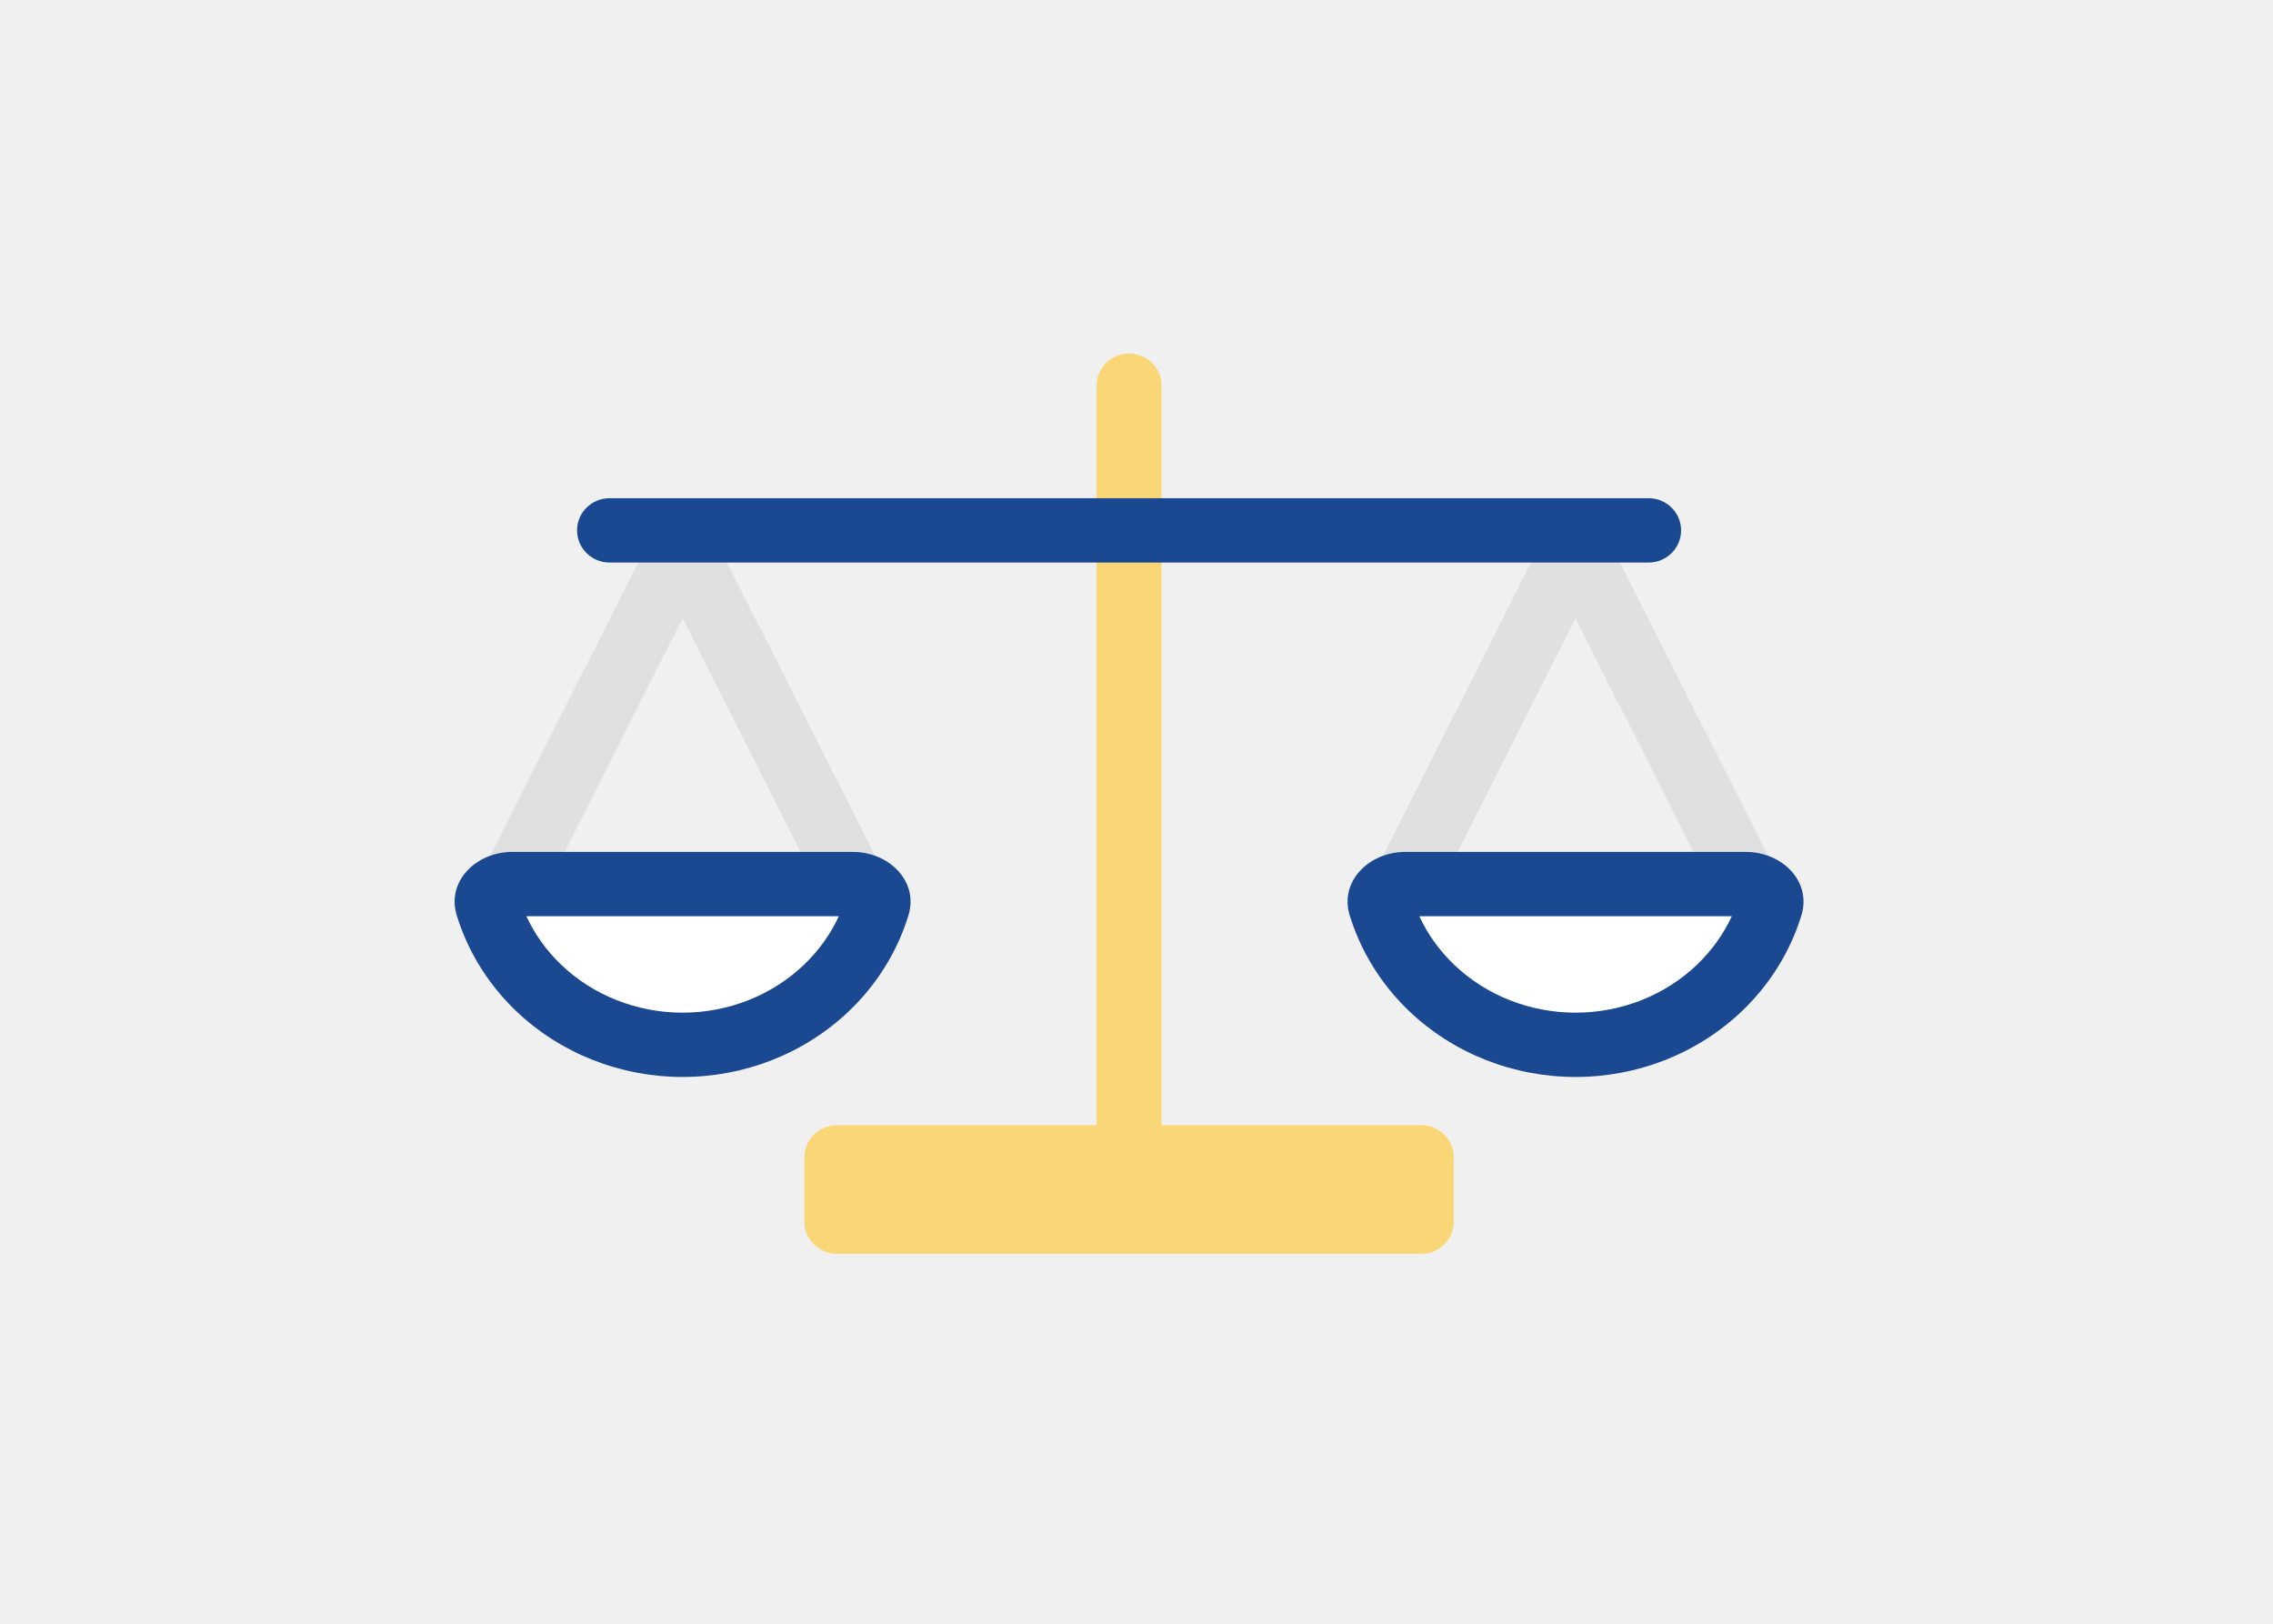
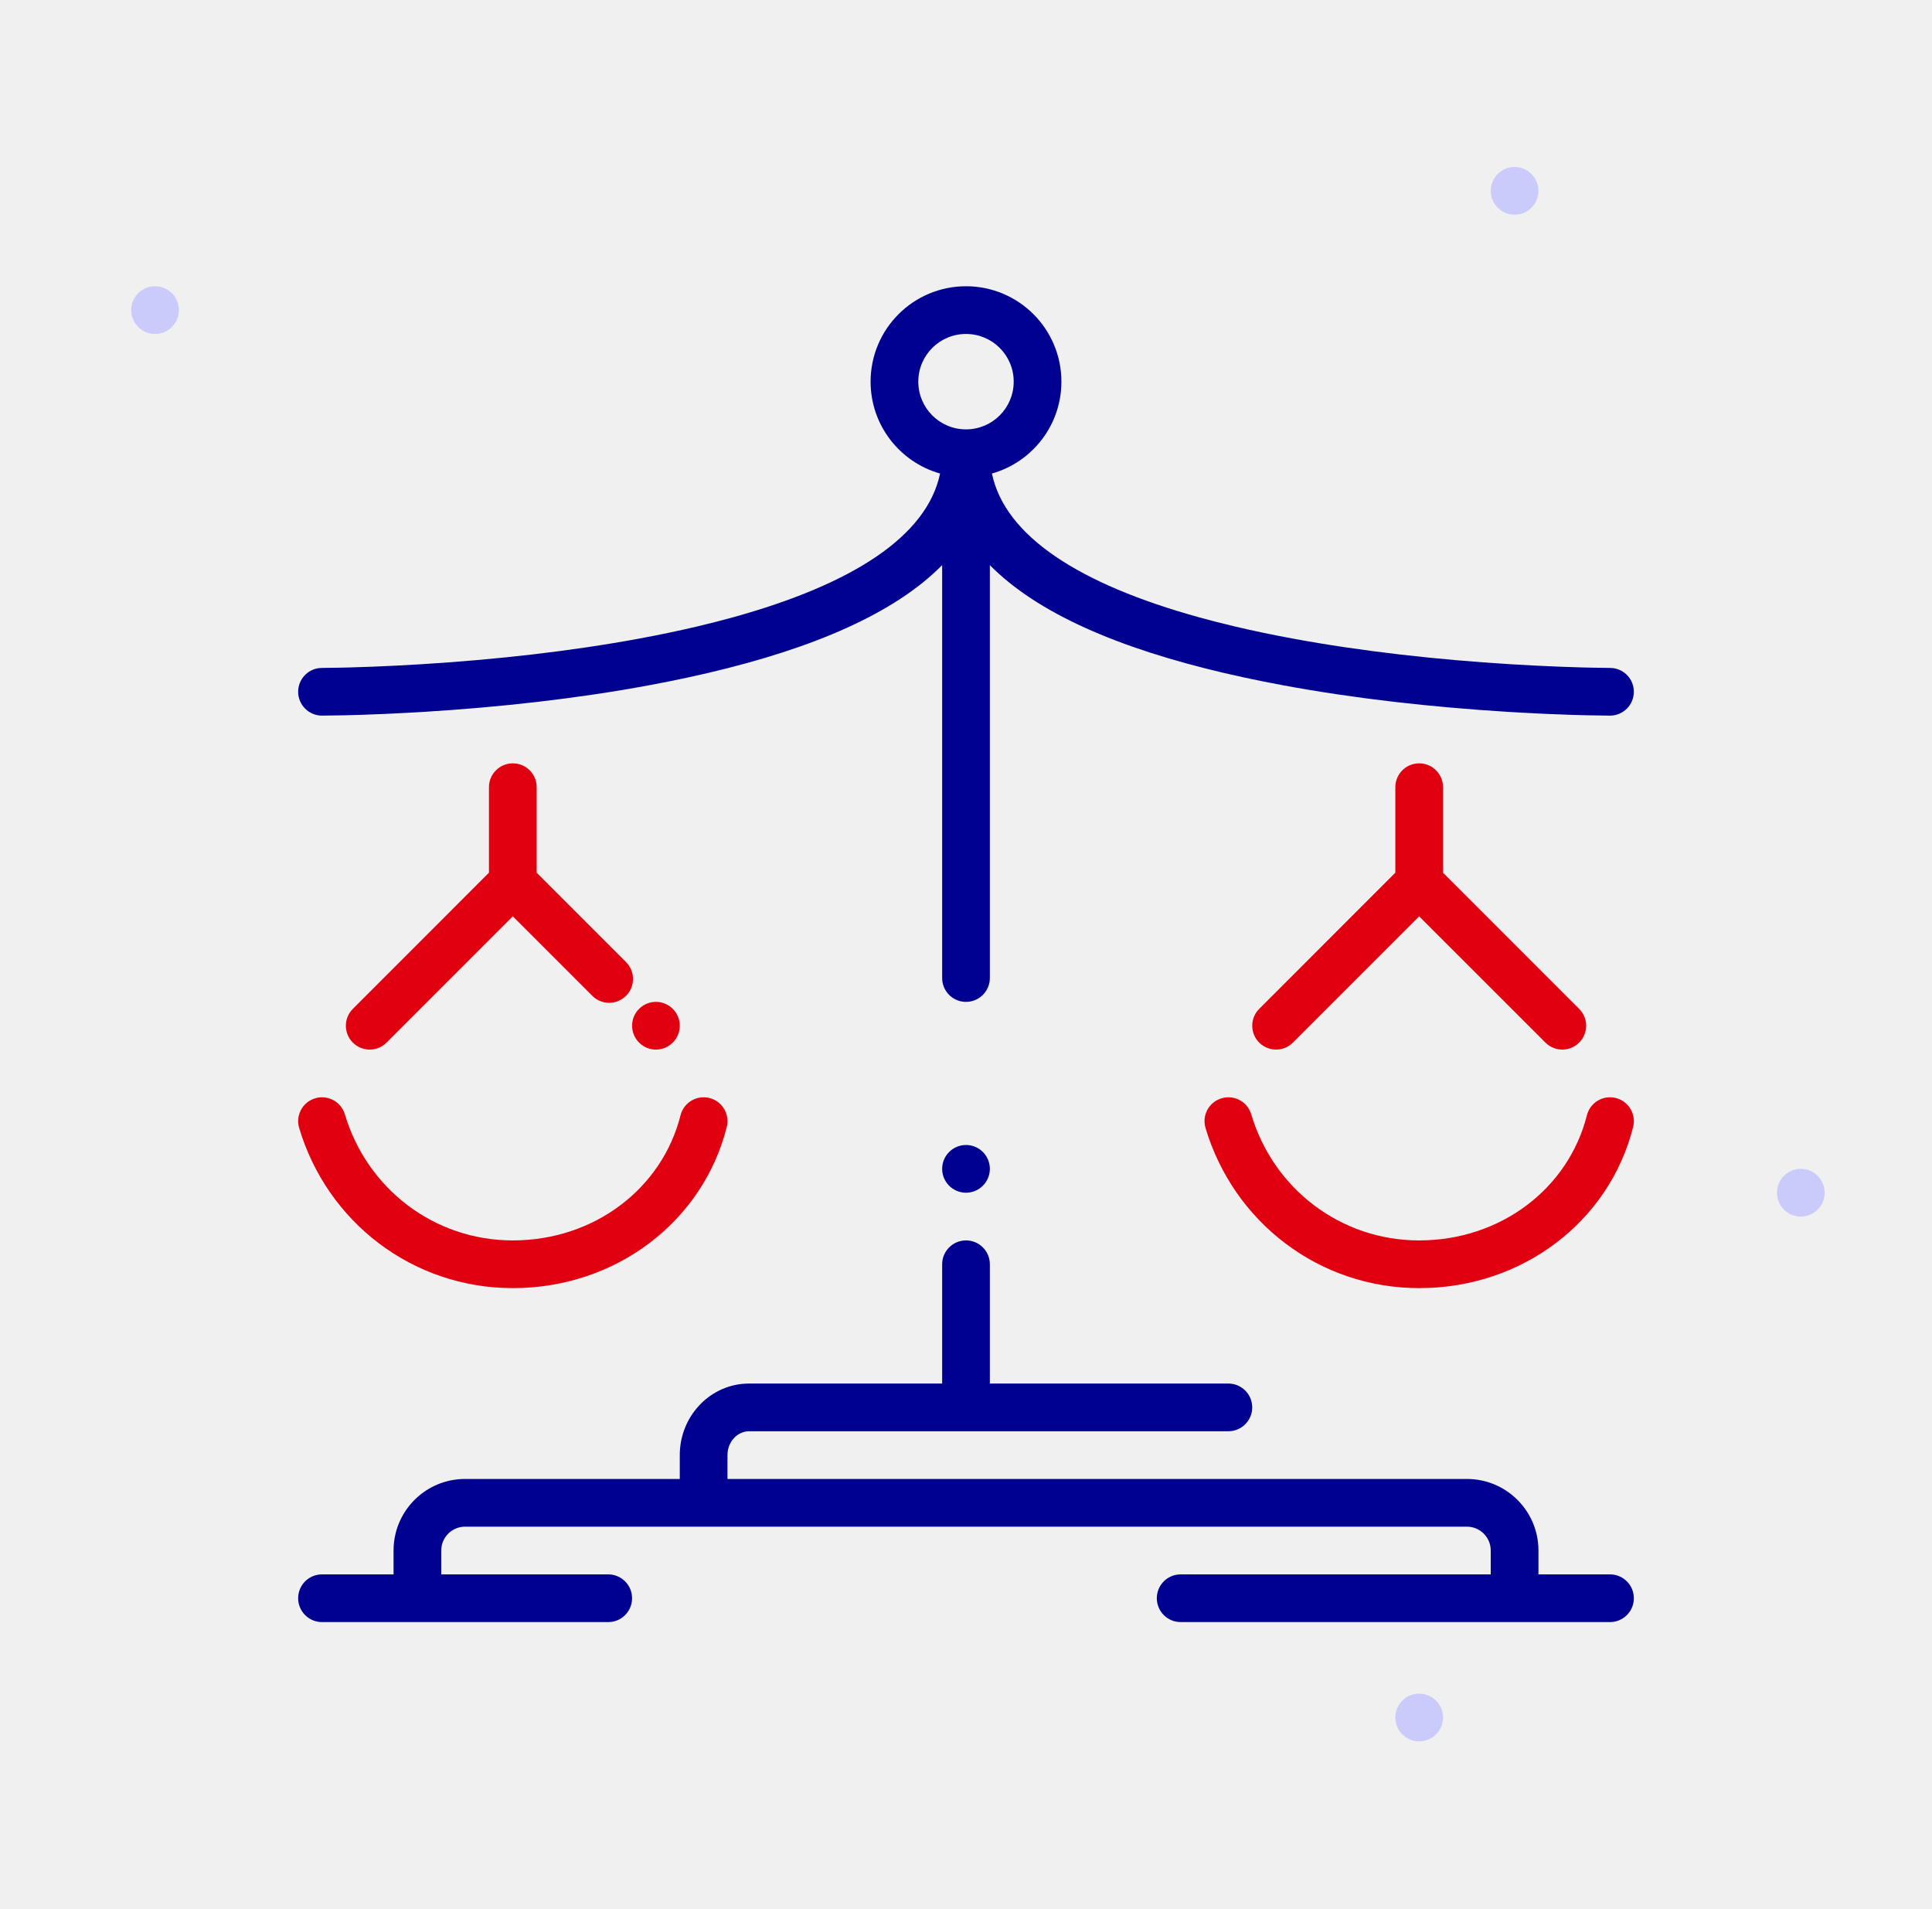
- <svg xmlns="http://www.w3.org/2000/svg" width="140" height="100" viewBox="0 0 140 100" fill="none">
-   <path fill-rule="evenodd" clip-rule="evenodd" d="M43.437 30.892C44.425 31.381 44.825 32.571 44.331 33.549L33.331 55.331C32.838 56.309 31.636 56.706 30.648 56.217C29.66 55.727 29.26 54.538 29.754 53.56L40.754 31.778C41.248 30.799 42.449 30.403 43.437 30.892Z" fill="#E0E0E0" />
-   <path fill-rule="evenodd" clip-rule="evenodd" d="M40.648 30.892C39.66 31.381 39.26 32.571 39.754 33.549L50.754 55.331C51.248 56.309 52.449 56.706 53.437 56.217C54.425 55.727 54.825 54.538 54.331 53.56L43.331 31.778C42.837 30.799 41.636 30.403 40.648 30.892Z" fill="#E0E0E0" />
-   <path d="M52.543 52.465C54.752 52.465 56.598 54.276 55.956 56.368C55.81 56.843 55.638 57.311 55.439 57.77C54.71 59.452 53.642 60.98 52.296 62.267C50.949 63.554 49.351 64.575 47.592 65.272C45.832 65.968 43.947 66.327 42.043 66.327C40.139 66.327 38.253 65.968 36.494 65.272C34.734 64.575 33.136 63.554 31.79 62.267C30.443 60.98 29.375 59.452 28.646 57.77C28.448 57.311 28.275 56.843 28.129 56.368C27.487 54.276 29.334 52.465 31.543 52.465L52.543 52.465Z" fill="white" />
-   <path fill-rule="evenodd" clip-rule="evenodd" d="M51.666 56.426L32.42 56.426C32.932 57.533 33.658 58.548 34.568 59.418C35.537 60.344 36.695 61.086 37.979 61.594C39.264 62.103 40.645 62.366 42.043 62.366C43.441 62.366 44.822 62.103 46.106 61.594C47.39 61.086 48.548 60.344 49.517 59.418C50.427 58.548 51.153 57.533 51.666 56.426ZM31.543 56.426H31.545C31.535 56.428 31.534 56.426 31.543 56.426ZM52.541 56.426H52.543C52.552 56.426 52.55 56.428 52.541 56.426ZM55.956 56.368C56.598 54.276 54.752 52.465 52.543 52.465H31.543C29.334 52.465 27.487 54.276 28.129 56.368C28.275 56.843 28.448 57.311 28.646 57.77C29.375 59.452 30.443 60.98 31.79 62.267C33.136 63.554 34.734 64.575 36.494 65.272C38.253 65.968 40.139 66.327 42.043 66.327C43.947 66.327 45.832 65.968 47.592 65.272C49.351 64.575 50.949 63.554 52.296 62.267C53.642 60.98 54.71 59.452 55.439 57.77C55.638 57.311 55.81 56.843 55.956 56.368Z" fill="#1B4991" />
-   <path fill-rule="evenodd" clip-rule="evenodd" d="M98.437 30.892C99.425 31.381 99.826 32.571 99.332 33.549L88.332 55.331C87.838 56.309 86.636 56.706 85.648 56.217C84.66 55.727 84.26 54.538 84.754 53.56L95.754 31.778C96.248 30.799 97.449 30.403 98.437 30.892Z" fill="#E0E0E0" />
-   <path fill-rule="evenodd" clip-rule="evenodd" d="M95.648 30.892C94.66 31.381 94.26 32.571 94.754 33.549L105.754 55.331C106.248 56.309 107.449 56.706 108.437 56.217C109.425 55.727 109.825 54.538 109.332 53.56L98.332 31.778C97.838 30.799 96.636 30.403 95.648 30.892Z" fill="#E0E0E0" />
-   <path d="M107.543 52.465C109.752 52.465 111.598 54.276 110.956 56.368C110.81 56.843 110.638 57.311 110.439 57.77C109.71 59.452 108.642 60.98 107.296 62.267C105.949 63.554 104.351 64.575 102.592 65.272C100.832 65.968 98.947 66.327 97.043 66.327C95.138 66.327 93.253 65.968 91.494 65.272C89.734 64.575 88.136 63.554 86.79 62.267C85.443 60.98 84.375 59.452 83.646 57.77C83.448 57.311 83.275 56.843 83.129 56.368C82.487 54.276 84.334 52.465 86.543 52.465L107.543 52.465Z" fill="white" />
-   <path fill-rule="evenodd" clip-rule="evenodd" d="M106.666 56.426L87.42 56.426C87.932 57.533 88.659 58.548 89.568 59.418C90.537 60.344 91.695 61.086 92.979 61.594C94.263 62.103 95.645 62.366 97.043 62.366C98.441 62.366 99.822 62.103 101.106 61.594C102.39 61.086 103.548 60.344 104.517 59.418C105.427 58.548 106.153 57.533 106.666 56.426ZM86.543 56.426H86.545C86.535 56.428 86.534 56.426 86.543 56.426ZM107.541 56.426H107.543C107.552 56.426 107.551 56.428 107.541 56.426ZM110.956 56.368C111.598 54.276 109.752 52.465 107.543 52.465H86.543C84.334 52.465 82.487 54.276 83.129 56.368C83.275 56.843 83.448 57.311 83.646 57.77C84.375 59.452 85.443 60.98 86.79 62.267C88.136 63.554 89.734 64.575 91.494 65.272C93.253 65.968 95.138 66.327 97.043 66.327C98.947 66.327 100.832 65.968 102.592 65.272C104.351 64.575 105.949 63.554 107.296 62.267C108.642 60.98 109.71 59.452 110.439 57.77C110.638 57.311 110.81 56.843 110.956 56.368Z" fill="#1B4991" />
-   <path fill-rule="evenodd" clip-rule="evenodd" d="M69.543 21.772C70.647 21.772 71.543 22.659 71.543 23.752V70.287C71.543 71.381 70.647 72.267 69.543 72.267C68.438 72.267 67.543 71.381 67.543 70.287V23.752C67.543 22.659 68.438 21.772 69.543 21.772Z" fill="#FAD776" />
-   <path fill-rule="evenodd" clip-rule="evenodd" d="M35.543 32.663C35.543 31.57 36.438 30.683 37.543 30.683L101.543 30.683C102.647 30.683 103.543 31.57 103.543 32.663C103.543 33.757 102.647 34.644 101.543 34.644L37.543 34.644C36.438 34.644 35.543 33.757 35.543 32.663Z" fill="#1B4991" />
-   <path d="M49.543 71.277C49.543 70.183 50.438 69.297 51.543 69.297H87.543C88.647 69.297 89.543 70.183 89.543 71.277V75.237C89.543 76.331 88.647 77.218 87.543 77.218H51.543C50.438 77.218 49.543 76.331 49.543 75.237V71.277Z" fill="#FAD776" />
+ <svg xmlns="http://www.w3.org/2000/svg" width="81" height="80" viewBox="0 0 81 80" fill="none">
+   <path fill-rule="evenodd" clip-rule="evenodd" d="M6.5 14C5.949 14 5.5 13.551 5.5 13C5.5 12.449 5.949 12 6.5 12C7.051 12 7.5 12.449 7.5 13C7.5 13.551 7.051 14 6.5 14Z" fill="#CACAFB" />
+   <path fill-rule="evenodd" clip-rule="evenodd" d="M59.5 73C58.949 73 58.5 72.551 58.5 72C58.5 71.449 58.949 71 59.5 71C60.051 71 60.5 71.449 60.5 72C60.5 72.551 60.051 73 59.5 73Z" fill="#CACAFB" />
+   <path fill-rule="evenodd" clip-rule="evenodd" d="M63.5 9C62.949 9 62.5 8.551 62.5 8C62.5 7.449 62.949 7 63.5 7C64.051 7 64.5 7.449 64.5 8C64.5 8.551 64.051 9 63.5 9Z" fill="#CACAFB" />
+   <path fill-rule="evenodd" clip-rule="evenodd" d="M75.5 51C74.949 51 74.5 50.551 74.5 50C74.5 49.449 74.949 49 75.5 49C76.051 49 76.5 49.449 76.5 50C76.5 50.551 76.051 51 75.5 51Z" fill="#CACAFB" />
+   <path fill-rule="evenodd" clip-rule="evenodd" d="M28.531 46.756C28.666 46.22 29.209 45.895 29.745 46.03C30.28 46.165 30.605 46.709 30.47 47.244C29.47 51.214 25.82 54 21.5 54C17.292 54 13.716 51.227 12.542 47.285C12.384 46.756 12.685 46.199 13.215 46.042C13.744 45.884 14.301 46.185 14.459 46.715C15.384 49.823 18.192 52 21.5 52C24.912 52 27.756 49.829 28.531 46.756ZM66.531 46.756C66.665 46.22 67.209 45.895 67.745 46.03C68.28 46.165 68.605 46.709 68.47 47.244C67.47 51.214 63.821 54 59.5 54C55.292 54 51.716 51.227 50.542 47.285C50.384 46.756 50.685 46.199 51.215 46.042C51.744 45.884 52.301 46.185 52.459 46.715C53.385 49.823 56.192 52 59.5 52C62.912 52 65.756 49.829 66.531 46.756ZM59.5 32C60.013 32 60.436 32.386 60.493 32.883L60.5 33V36.585L66.207 42.293C66.598 42.683 66.598 43.317 66.207 43.707C65.847 44.068 65.28 44.095 64.887 43.79L64.793 43.707L59.5 38.415L54.207 43.707C53.817 44.098 53.184 44.098 52.793 43.707C52.433 43.347 52.405 42.779 52.71 42.387L52.793 42.293L58.5 36.584V33C58.5 32.448 58.948 32 59.5 32ZM21.5 32C22.013 32 22.436 32.386 22.494 32.883L22.5 33V36.585L26.247 40.332C26.637 40.723 26.637 41.356 26.247 41.746C25.886 42.107 25.319 42.135 24.927 41.83L24.832 41.746L21.5 38.414L16.207 43.707C15.817 44.098 15.184 44.098 14.793 43.707C14.433 43.347 14.405 42.779 14.71 42.387L14.793 42.293L20.5 36.584V33C20.5 32.448 20.948 32 21.5 32ZM28.207 42.293C28.598 42.683 28.598 43.317 28.207 43.707C27.817 44.098 27.184 44.098 26.793 43.707C26.403 43.317 26.403 42.683 26.793 42.293C27.184 41.902 27.817 41.902 28.207 42.293Z" fill="#E1000F" />
+   <path fill-rule="evenodd" clip-rule="evenodd" d="M40.5 12C38.291 12 36.5 13.791 36.5 16C36.5 17.832 37.732 19.377 39.413 19.851C38.867 22.468 35.771 24.487 30.709 25.884L29.982 26.077L29.229 26.262C28.463 26.443 27.659 26.611 26.818 26.767C23.909 27.305 20.784 27.653 17.657 27.846C17.292 27.868 16.936 27.888 16.589 27.905L15.579 27.95C15.253 27.963 14.938 27.973 14.634 27.981L14.184 27.991L13.546 28L13.383 28.007C12.886 28.064 12.5 28.487 12.5 29C12.5 29.552 12.948 30 13.5 30L14.448 29.986L15.162 29.966L16.164 29.928L17.227 29.874L17.78 29.842C20.982 29.644 24.185 29.288 27.182 28.733C27.756 28.627 28.315 28.515 28.859 28.397L29.664 28.216C34.133 27.171 37.518 25.7 39.5 23.691V41L39.507 41.117C39.565 41.614 39.987 42 40.5 42C41.052 42 41.5 41.552 41.5 41V23.691C43.482 25.7 46.867 27.171 51.336 28.216L52.141 28.397C52.685 28.515 53.244 28.627 53.818 28.733C56.815 29.288 60.018 29.644 63.22 29.842L63.773 29.874L64.836 29.928L65.838 29.966L66.552 29.986L67.5 30C68.052 30 68.5 29.552 68.5 29C68.5 28.487 68.114 28.064 67.617 28.007L67.454 28L66.816 27.991L66.366 27.981C66.062 27.973 65.747 27.963 65.421 27.95L64.411 27.905C64.064 27.888 63.708 27.868 63.343 27.846C60.216 27.653 57.091 27.305 54.182 26.767C53.342 26.611 52.537 26.443 51.771 26.262L51.018 26.077L50.291 25.884C45.229 24.487 42.133 22.468 41.587 19.851C43.268 19.377 44.5 17.832 44.5 16C44.5 13.791 42.709 12 40.5 12ZM42.5 16C42.5 14.895 41.605 14 40.5 14C39.395 14 38.5 14.895 38.5 16C38.5 17.105 39.395 18 40.5 18C41.605 18 42.5 17.105 42.5 16Z" fill="#000091" />
+   <path d="M40.5 52C41.013 52 41.435 52.386 41.493 52.883L41.5 53V58H51.5C52.052 58 52.5 58.448 52.5 59C52.5 59.513 52.114 59.935 51.617 59.993L51.5 60H31.409C30.953 60 30.56 60.377 30.506 60.882L30.5 61V62H61.5C63.098 62 64.404 63.249 64.495 64.824L64.5 65V66H67.5C68.052 66 68.5 66.448 68.5 67C68.5 67.513 68.114 67.936 67.617 67.993L67.5 68H49.5C48.948 68 48.5 67.552 48.5 67C48.5 66.487 48.886 66.064 49.383 66.007L49.5 66H62.5V65C62.5 64.487 62.114 64.064 61.617 64.007L61.5 64H19.5C18.987 64 18.564 64.386 18.507 64.883L18.5 65V66H25.5C26.052 66 26.5 66.448 26.5 67C26.5 67.513 26.114 67.936 25.617 67.993L25.5 68H13.5C12.948 68 12.5 67.552 12.5 67C12.5 66.487 12.886 66.064 13.383 66.007L13.5 66H16.5V65C16.5 63.402 17.749 62.096 19.324 62.005L19.5 62H28.5V61C28.5 59.412 29.701 58.097 31.237 58.005L31.409 58H39.5V53C39.5 52.448 39.948 52 40.5 52Z" fill="#000091" />
+   <path d="M40.5 50C41.052 50 41.5 49.552 41.5 49C41.5 48.448 41.052 48 40.5 48C39.948 48 39.5 48.448 39.5 49C39.5 49.552 39.948 50 40.5 50Z" fill="#000091" />
</svg>
